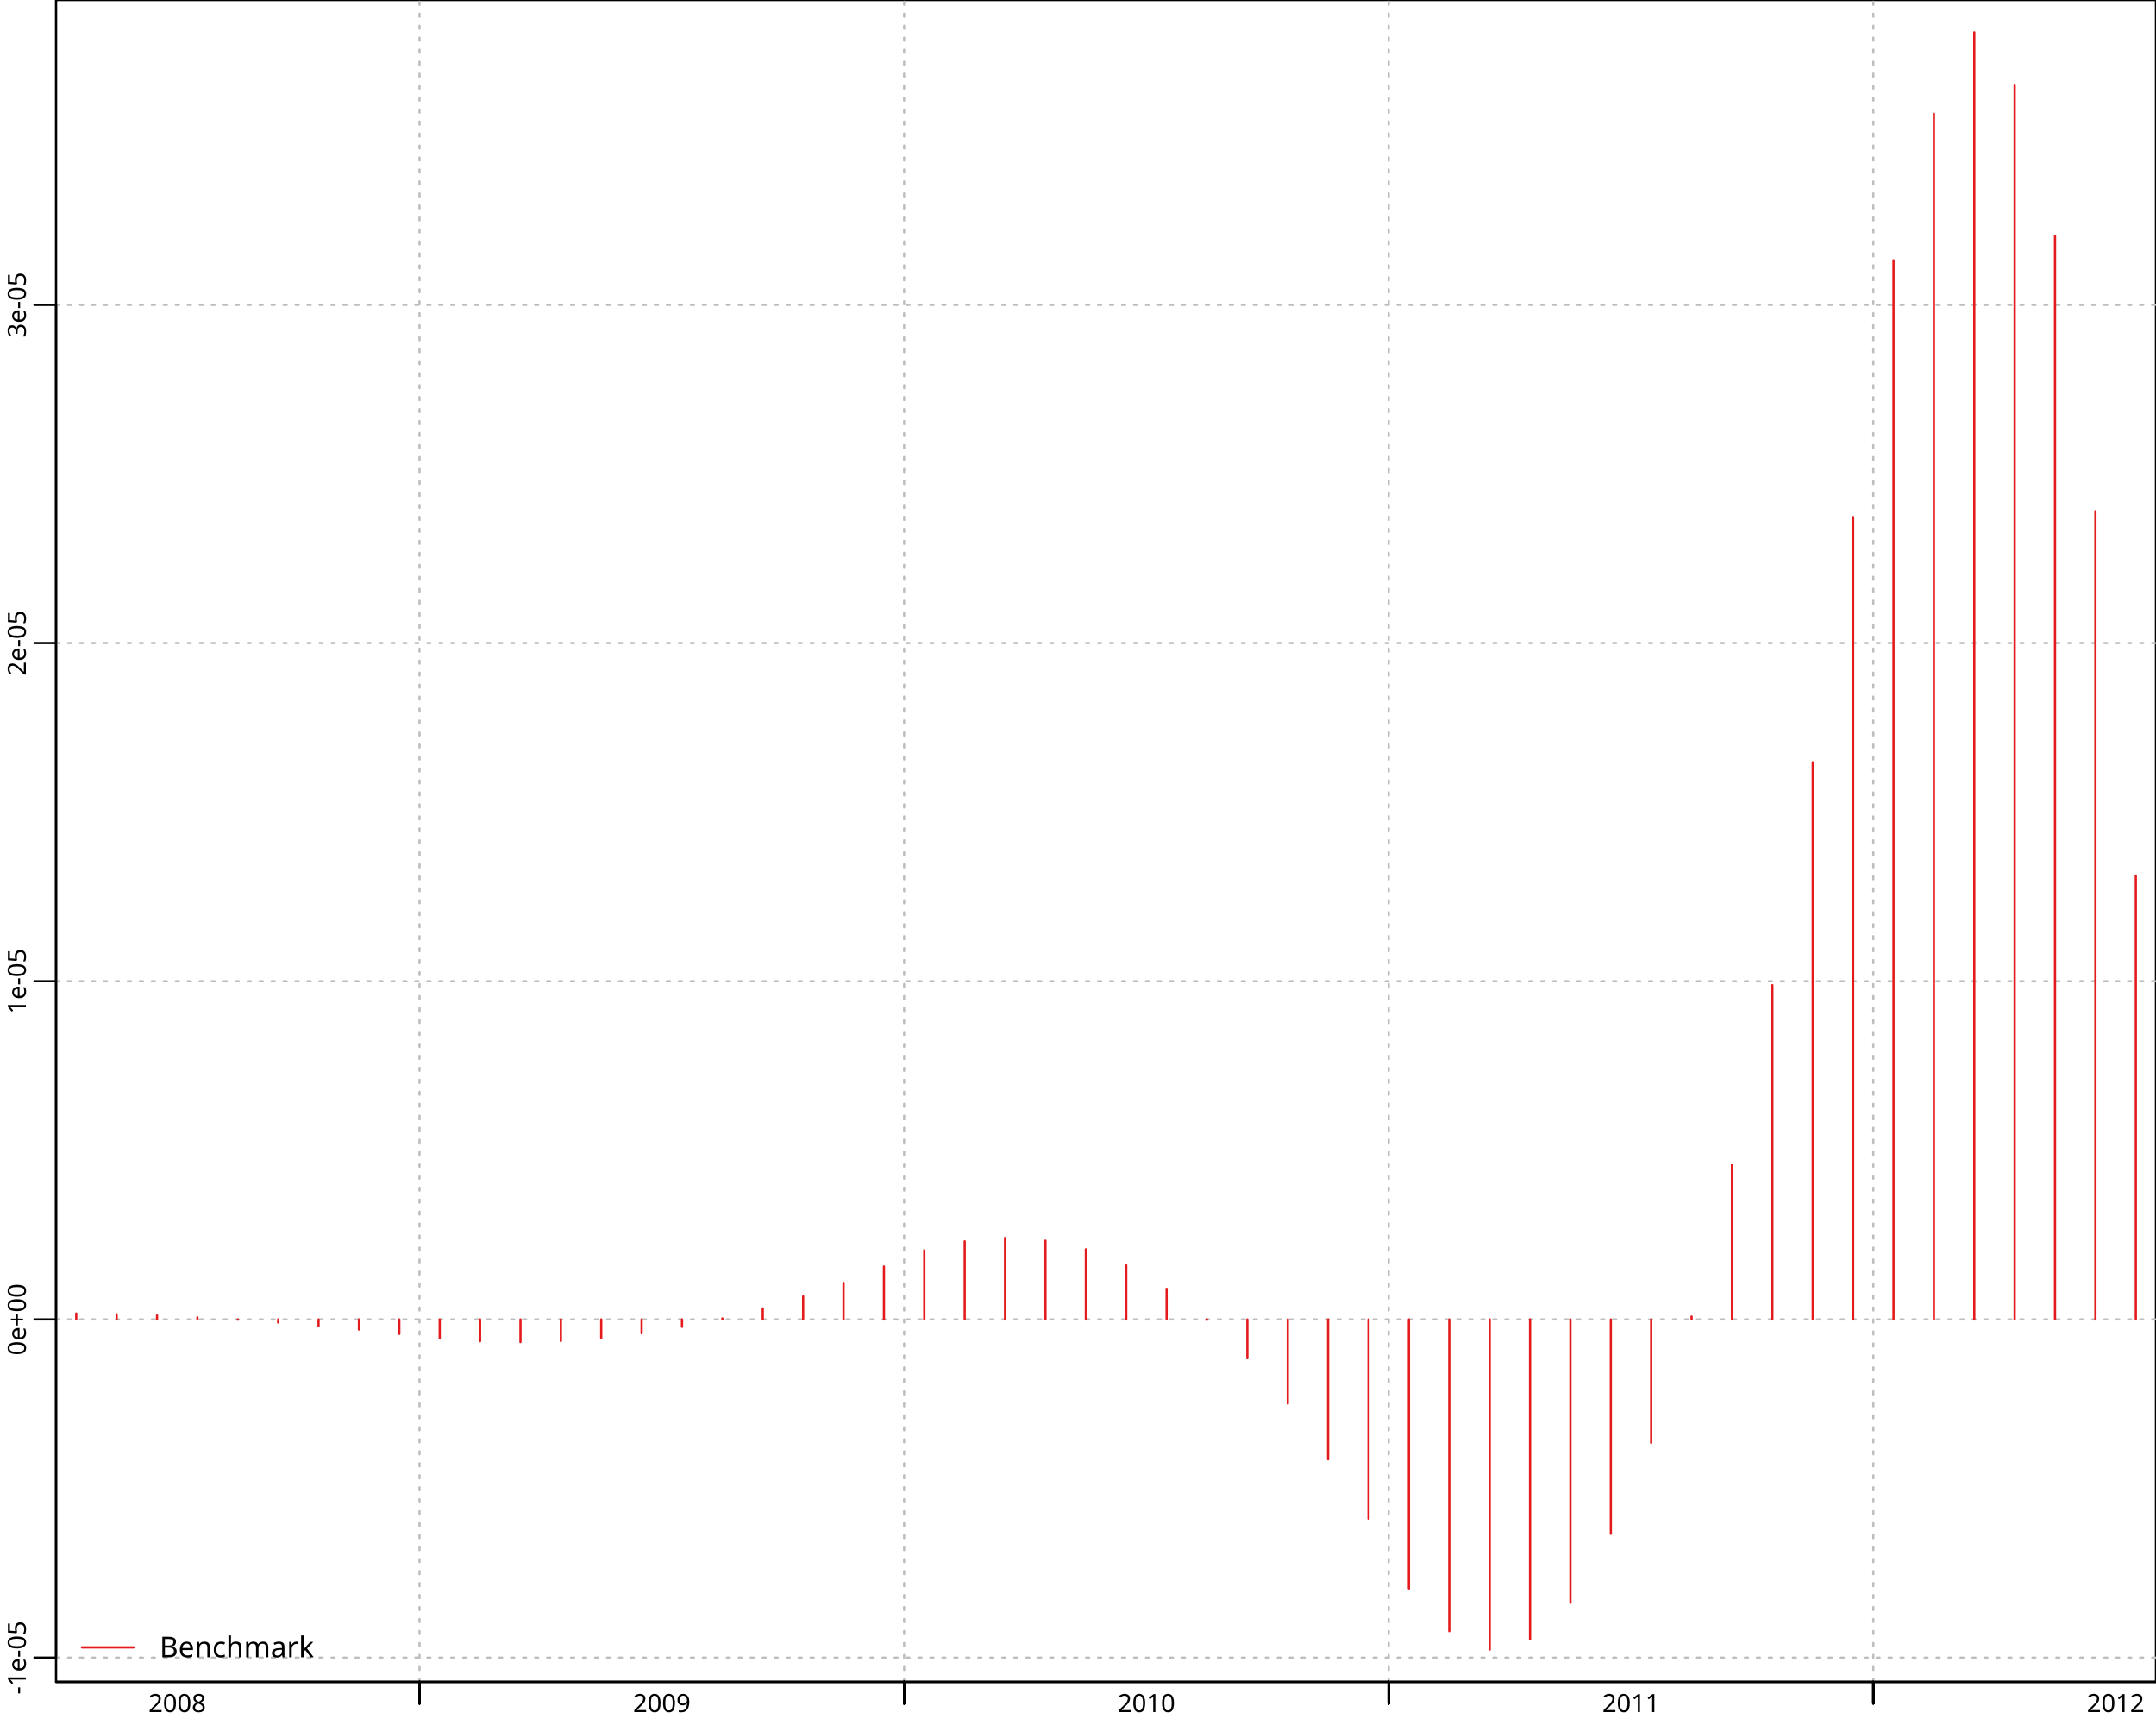
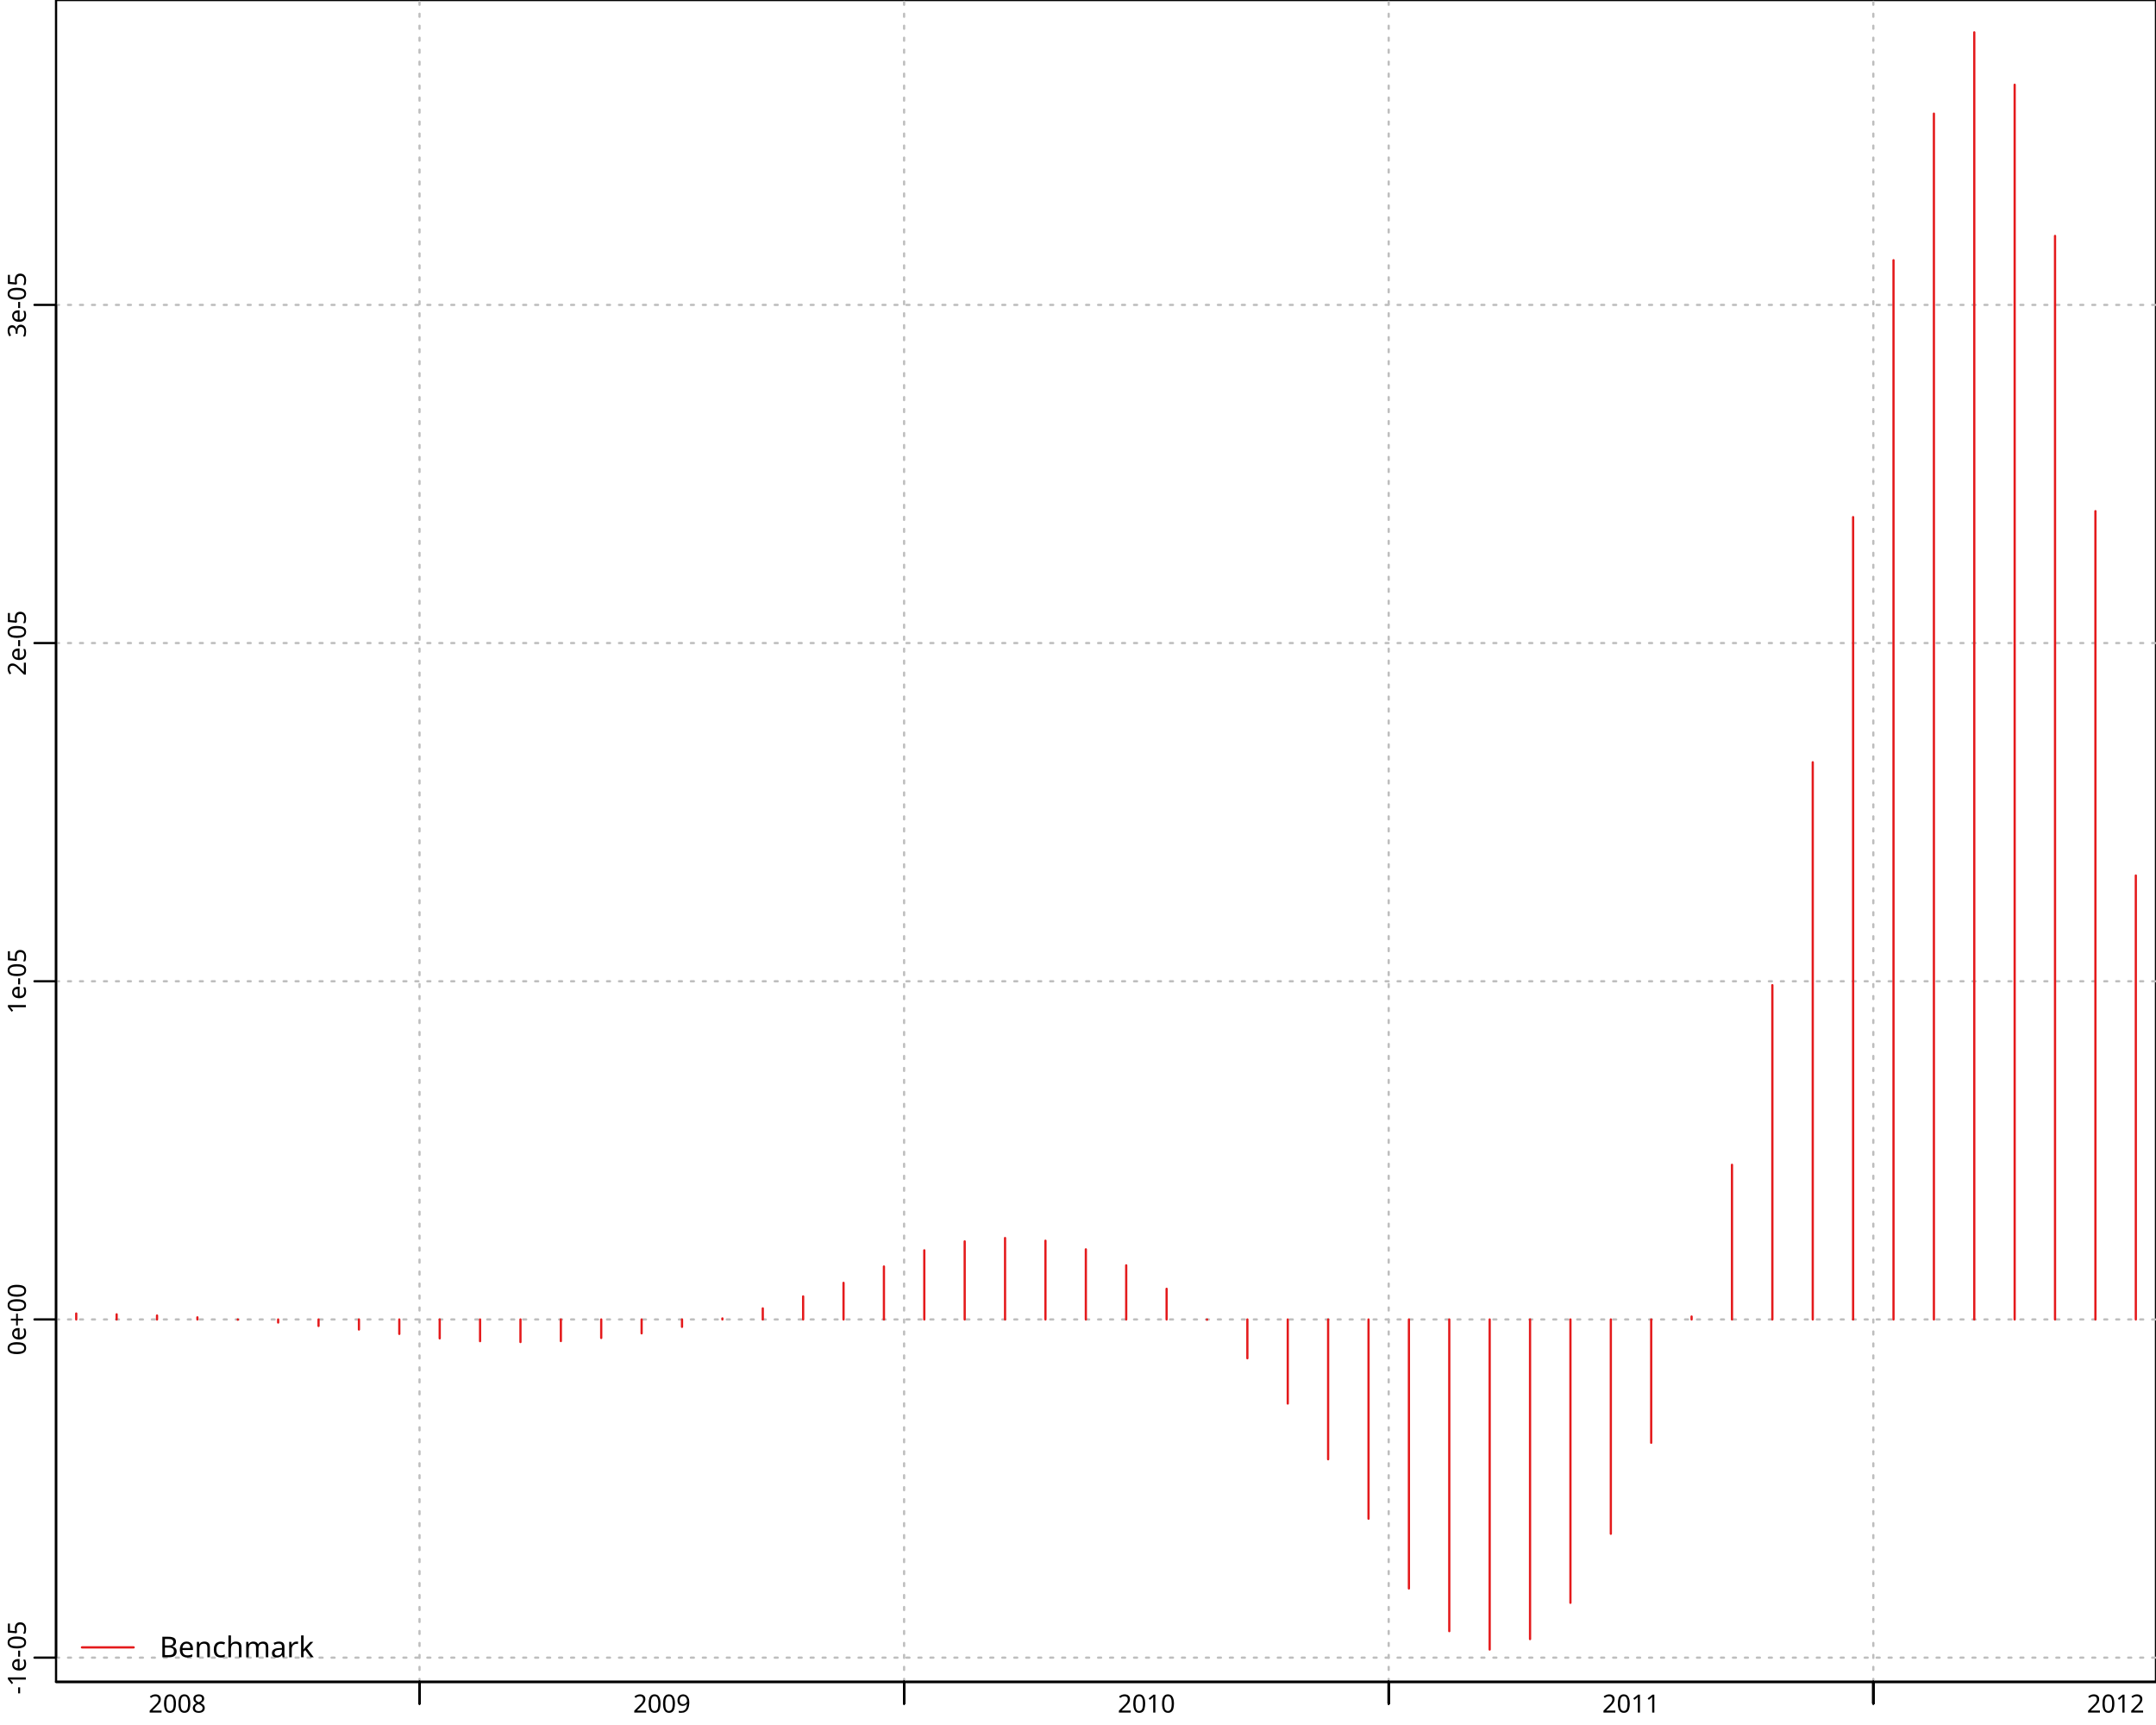
<svg xmlns="http://www.w3.org/2000/svg" class="svglite" data-engine-version="2.0" width="720.00pt" height="576.00pt" viewBox="0 0 720.00 576.00">
  <defs>
    <style type="text/css">
    .svglite line, .svglite polyline, .svglite polygon, .svglite path, .svglite rect, .svglite circle {
      fill: none;
      stroke: #000000;
      stroke-linecap: round;
      stroke-linejoin: round;
      stroke-miterlimit: 10.00;
    }
  </style>
  </defs>
  <rect width="100%" height="100%" style="stroke: none; fill: #FFFFFF;" />
  <defs>
    <clipPath id="cpMC4wMHw3MjAuMDB8MC4wMHw1NzYuMDA=">
      <rect x="0.00" y="0.00" width="720.00" height="576.00" />
    </clipPath>
  </defs>
  <g clip-path="url(#cpMC4wMHw3MjAuMDB8MC4wMHw1NzYuMDA=)">
    <polygon points="18.72,561.60 720.00,561.60 720.00,0.00 18.72,0.00 " style="stroke-width: 0.75; fill: none;" />
    <text x="369.36" y="616.32" text-anchor="middle" style="font-size: 12.00px; font-family: sans;" textLength="74.69px" lengthAdjust="spacingAndGlyphs">c(xmin, xmax)</text>
    <text transform="translate(-27.36,280.80) rotate(-90)" text-anchor="middle" style="font-size: 12.00px; font-family: sans;" textLength="74.69px" lengthAdjust="spacingAndGlyphs">c(ymin, ymax)</text>
  </g>
  <defs>
    <clipPath id="cpMTguNzJ8NzIwLjAwfDAuMDB8NTYxLjYw">
      <rect x="18.72" y="0.00" width="701.28" height="561.60" />
    </clipPath>
  </defs>
  <g clip-path="url(#cpMTguNzJ8NzIwLjAwfDAuMDB8NTYxLjYw)">
    <line x1="18.72" y1="553.51" x2="720.00" y2="553.51" style="stroke-width: 0.75; stroke: #BEBEBE; stroke-dasharray: 1.00,3.00;" />
    <line x1="18.72" y1="440.58" x2="720.00" y2="440.58" style="stroke-width: 0.75; stroke: #BEBEBE; stroke-dasharray: 1.00,3.00;" />
    <line x1="18.72" y1="327.66" x2="720.00" y2="327.66" style="stroke-width: 0.75; stroke: #BEBEBE; stroke-dasharray: 1.00,3.00;" />
    <line x1="18.72" y1="214.73" x2="720.00" y2="214.73" style="stroke-width: 0.75; stroke: #BEBEBE; stroke-dasharray: 1.00,3.00;" />
    <line x1="18.72" y1="101.81" x2="720.00" y2="101.81" style="stroke-width: 0.75; stroke: #BEBEBE; stroke-dasharray: 1.00,3.00;" />
    <line x1="140.10" y1="561.60" x2="140.10" y2="0" style="stroke-width: 0.75; stroke: #BEBEBE; stroke-dasharray: 1.00,3.00;" />
    <line x1="301.93" y1="561.60" x2="301.93" y2="0" style="stroke-width: 0.75; stroke: #BEBEBE; stroke-dasharray: 1.00,3.00;" />
    <line x1="463.76" y1="561.60" x2="463.76" y2="0" style="stroke-width: 0.75; stroke: #BEBEBE; stroke-dasharray: 1.00,3.00;" />
    <line x1="625.60" y1="561.60" x2="625.60" y2="0" style="stroke-width: 0.75; stroke: #BEBEBE; stroke-dasharray: 1.00,3.00;" />
    <line x1="25.46" y1="440.58" x2="25.46" y2="438.60" style="stroke-width: 0.75; stroke: #E41A1C;" />
    <line x1="38.95" y1="440.58" x2="38.95" y2="438.87" style="stroke-width: 0.75; stroke: #E41A1C;" />
    <line x1="52.44" y1="440.58" x2="52.44" y2="439.27" style="stroke-width: 0.75; stroke: #E41A1C;" />
    <line x1="65.92" y1="440.58" x2="65.92" y2="439.88" style="stroke-width: 0.75; stroke: #E41A1C;" />
    <line x1="79.41" y1="440.58" x2="79.41" y2="440.66" style="stroke-width: 0.75; stroke: #E41A1C;" />
    <line x1="92.89" y1="440.58" x2="92.89" y2="441.61" style="stroke-width: 0.75; stroke: #E41A1C;" />
    <line x1="106.38" y1="440.58" x2="106.38" y2="442.75" style="stroke-width: 0.75; stroke: #E41A1C;" />
    <line x1="119.87" y1="440.58" x2="119.87" y2="443.95" style="stroke-width: 0.75; stroke: #E41A1C;" />
    <line x1="133.35" y1="440.58" x2="133.35" y2="445.41" style="stroke-width: 0.75; stroke: #E41A1C;" />
    <line x1="146.84" y1="440.58" x2="146.84" y2="446.90" style="stroke-width: 0.75; stroke: #E41A1C;" />
    <line x1="160.32" y1="440.58" x2="160.32" y2="447.83" style="stroke-width: 0.75; stroke: #E41A1C;" />
    <line x1="173.81" y1="440.58" x2="173.81" y2="448.12" style="stroke-width: 0.75; stroke: #E41A1C;" />
    <line x1="187.30" y1="440.58" x2="187.30" y2="447.80" style="stroke-width: 0.75; stroke: #E41A1C;" />
    <line x1="200.78" y1="440.58" x2="200.78" y2="446.76" style="stroke-width: 0.75; stroke: #E41A1C;" />
    <line x1="214.27" y1="440.58" x2="214.27" y2="445.22" style="stroke-width: 0.75; stroke: #E41A1C;" />
    <line x1="227.76" y1="440.58" x2="227.76" y2="443.05" style="stroke-width: 0.75; stroke: #E41A1C;" />
    <line x1="241.24" y1="440.58" x2="241.24" y2="440.24" style="stroke-width: 0.75; stroke: #E41A1C;" />
    <line x1="254.73" y1="440.58" x2="254.73" y2="436.89" style="stroke-width: 0.75; stroke: #E41A1C;" />
    <line x1="268.21" y1="440.58" x2="268.21" y2="432.89" style="stroke-width: 0.75; stroke: #E41A1C;" />
    <line x1="281.70" y1="440.58" x2="281.70" y2="428.36" style="stroke-width: 0.75; stroke: #E41A1C;" />
    <line x1="295.19" y1="440.58" x2="295.19" y2="422.90" style="stroke-width: 0.75; stroke: #E41A1C;" />
    <line x1="308.67" y1="440.58" x2="308.67" y2="417.49" style="stroke-width: 0.75; stroke: #E41A1C;" />
    <line x1="322.16" y1="440.58" x2="322.16" y2="414.52" style="stroke-width: 0.75; stroke: #E41A1C;" />
    <line x1="335.64" y1="440.58" x2="335.64" y2="413.39" style="stroke-width: 0.75; stroke: #E41A1C;" />
    <line x1="349.13" y1="440.58" x2="349.13" y2="414.29" style="stroke-width: 0.75; stroke: #E41A1C;" />
    <line x1="362.62" y1="440.58" x2="362.62" y2="417.17" style="stroke-width: 0.75; stroke: #E41A1C;" />
    <line x1="376.10" y1="440.58" x2="376.10" y2="422.51" style="stroke-width: 0.75; stroke: #E41A1C;" />
    <line x1="389.59" y1="440.58" x2="389.59" y2="430.35" style="stroke-width: 0.75; stroke: #E41A1C;" />
    <line x1="403.08" y1="440.58" x2="403.08" y2="440.67" style="stroke-width: 0.75; stroke: #E41A1C;" />
    <line x1="416.56" y1="440.58" x2="416.56" y2="453.54" style="stroke-width: 0.75; stroke: #E41A1C;" />
    <line x1="430.05" y1="440.58" x2="430.05" y2="468.66" style="stroke-width: 0.75; stroke: #E41A1C;" />
    <line x1="443.53" y1="440.58" x2="443.53" y2="487.27" style="stroke-width: 0.75; stroke: #E41A1C;" />
    <line x1="457.02" y1="440.58" x2="457.02" y2="507.11" style="stroke-width: 0.75; stroke: #E41A1C;" />
    <line x1="470.51" y1="440.58" x2="470.51" y2="530.41" style="stroke-width: 0.75; stroke: #E41A1C;" />
    <line x1="483.99" y1="440.58" x2="483.99" y2="544.66" style="stroke-width: 0.75; stroke: #E41A1C;" />
    <line x1="497.48" y1="440.58" x2="497.48" y2="550.80" style="stroke-width: 0.75; stroke: #E41A1C;" />
    <line x1="510.96" y1="440.58" x2="510.96" y2="547.31" style="stroke-width: 0.75; stroke: #E41A1C;" />
    <line x1="524.45" y1="440.58" x2="524.45" y2="535.19" style="stroke-width: 0.75; stroke: #E41A1C;" />
    <line x1="537.94" y1="440.58" x2="537.94" y2="512.14" style="stroke-width: 0.75; stroke: #E41A1C;" />
    <line x1="551.42" y1="440.58" x2="551.42" y2="481.76" style="stroke-width: 0.75; stroke: #E41A1C;" />
    <line x1="564.91" y1="440.58" x2="564.91" y2="439.61" style="stroke-width: 0.75; stroke: #E41A1C;" />
    <line x1="578.40" y1="440.58" x2="578.40" y2="388.94" style="stroke-width: 0.75; stroke: #E41A1C;" />
    <line x1="591.88" y1="440.58" x2="591.88" y2="328.96" style="stroke-width: 0.75; stroke: #E41A1C;" />
    <line x1="605.37" y1="440.58" x2="605.37" y2="254.53" style="stroke-width: 0.75; stroke: #E41A1C;" />
    <line x1="618.85" y1="440.58" x2="618.85" y2="172.67" style="stroke-width: 0.75; stroke: #E41A1C;" />
    <line x1="632.34" y1="440.58" x2="632.34" y2="86.89" style="stroke-width: 0.75; stroke: #E41A1C;" />
    <line x1="645.83" y1="440.58" x2="645.83" y2="37.95" style="stroke-width: 0.75; stroke: #E41A1C;" />
    <line x1="659.31" y1="440.58" x2="659.31" y2="10.80" style="stroke-width: 0.75; stroke: #E41A1C;" />
    <line x1="672.80" y1="440.58" x2="672.80" y2="28.30" style="stroke-width: 0.75; stroke: #E41A1C;" />
    <line x1="686.28" y1="440.58" x2="686.28" y2="78.78" style="stroke-width: 0.75; stroke: #E41A1C;" />
    <line x1="699.77" y1="440.58" x2="699.77" y2="170.68" style="stroke-width: 0.75; stroke: #E41A1C;" />
    <line x1="713.26" y1="440.58" x2="713.26" y2="292.35" style="stroke-width: 0.75; stroke: #E41A1C;" />
    <line x1="27.36" y1="550.08" x2="44.64" y2="550.08" style="stroke-width: 0.75; stroke: #E41A1C;" />
    <text x="53.28" y="553.38" style="font-size: 9.60px; font-family: sans;" textLength="48.57px" lengthAdjust="spacingAndGlyphs">Benchmark</text>
  </g>
  <g clip-path="url(#cpMC4wMHw3MjAuMDB8MC4wMHw1NzYuMDA=)">
    <line x1="18.72" y1="553.51" x2="18.72" y2="101.81" style="stroke-width: 0.75;" />
    <line x1="18.72" y1="553.51" x2="11.52" y2="553.51" style="stroke-width: 0.75;" />
    <line x1="18.72" y1="440.58" x2="11.52" y2="440.58" style="stroke-width: 0.75;" />
    <line x1="18.72" y1="327.66" x2="11.52" y2="327.66" style="stroke-width: 0.75;" />
    <line x1="18.72" y1="214.73" x2="11.52" y2="214.73" style="stroke-width: 0.75;" />
    <line x1="18.72" y1="101.81" x2="11.52" y2="101.81" style="stroke-width: 0.75;" />
    <text transform="translate(8.64,553.51) rotate(-90)" text-anchor="middle" style="font-size: 8.40px; font-family: sans;" textLength="24.28px" lengthAdjust="spacingAndGlyphs">-1e-05</text>
    <text transform="translate(8.64,440.58) rotate(-90)" text-anchor="middle" style="font-size: 8.40px; font-family: sans;" textLength="23.60px" lengthAdjust="spacingAndGlyphs">0e+00</text>
    <text transform="translate(8.64,327.66) rotate(-90)" text-anchor="middle" style="font-size: 8.40px; font-family: sans;" textLength="21.49px" lengthAdjust="spacingAndGlyphs">1e-05</text>
    <text transform="translate(8.64,214.73) rotate(-90)" text-anchor="middle" style="font-size: 8.40px; font-family: sans;" textLength="21.49px" lengthAdjust="spacingAndGlyphs">2e-05</text>
    <text transform="translate(8.64,101.81) rotate(-90)" text-anchor="middle" style="font-size: 8.40px; font-family: sans;" textLength="21.49px" lengthAdjust="spacingAndGlyphs">3e-05</text>
    <line x1="18.72" y1="561.60" x2="720.00" y2="561.60" style="stroke-width: 0.75;" />
    <line x1="140.10" y1="561.60" x2="140.10" y2="568.80" style="stroke-width: 0.75;" />
    <line x1="140.10" y1="561.60" x2="140.10" y2="568.80" style="stroke-width: 0.75;" />
    <line x1="140.10" y1="561.60" x2="140.10" y2="568.80" style="stroke-width: 0.75;" />
    <line x1="140.10" y1="561.60" x2="140.10" y2="568.80" style="stroke-width: 0.75;" />
    <line x1="140.10" y1="561.60" x2="140.10" y2="568.80" style="stroke-width: 0.75;" />
    <line x1="140.10" y1="561.60" x2="140.10" y2="568.80" style="stroke-width: 0.75;" />
    <line x1="140.10" y1="561.60" x2="140.10" y2="568.80" style="stroke-width: 0.75;" />
    <line x1="140.10" y1="561.60" x2="140.10" y2="568.80" style="stroke-width: 0.75;" />
    <line x1="140.10" y1="561.60" x2="140.10" y2="568.80" style="stroke-width: 0.75;" />
    <line x1="140.10" y1="561.60" x2="140.10" y2="568.80" style="stroke-width: 0.75;" />
    <line x1="140.10" y1="561.60" x2="140.10" y2="568.80" style="stroke-width: 0.75;" />
    <line x1="140.10" y1="561.60" x2="140.10" y2="568.80" style="stroke-width: 0.75;" />
    <line x1="301.93" y1="561.60" x2="301.93" y2="568.80" style="stroke-width: 0.75;" />
    <line x1="301.93" y1="561.60" x2="301.93" y2="568.80" style="stroke-width: 0.75;" />
    <line x1="301.93" y1="561.60" x2="301.93" y2="568.80" style="stroke-width: 0.75;" />
    <line x1="301.93" y1="561.60" x2="301.93" y2="568.80" style="stroke-width: 0.75;" />
    <line x1="301.93" y1="561.60" x2="301.93" y2="568.80" style="stroke-width: 0.75;" />
    <line x1="301.93" y1="561.60" x2="301.93" y2="568.80" style="stroke-width: 0.75;" />
    <line x1="301.93" y1="561.60" x2="301.93" y2="568.80" style="stroke-width: 0.75;" />
    <line x1="301.93" y1="561.60" x2="301.93" y2="568.80" style="stroke-width: 0.75;" />
    <line x1="301.93" y1="561.60" x2="301.93" y2="568.80" style="stroke-width: 0.75;" />
    <line x1="301.93" y1="561.60" x2="301.93" y2="568.80" style="stroke-width: 0.75;" />
    <line x1="301.93" y1="561.60" x2="301.93" y2="568.80" style="stroke-width: 0.75;" />
    <line x1="301.93" y1="561.60" x2="301.93" y2="568.80" style="stroke-width: 0.75;" />
    <line x1="463.76" y1="561.60" x2="463.76" y2="568.80" style="stroke-width: 0.75;" />
    <line x1="463.76" y1="561.60" x2="463.76" y2="568.80" style="stroke-width: 0.75;" />
    <line x1="463.76" y1="561.60" x2="463.76" y2="568.80" style="stroke-width: 0.75;" />
    <line x1="463.76" y1="561.60" x2="463.76" y2="568.80" style="stroke-width: 0.75;" />
    <line x1="463.76" y1="561.60" x2="463.76" y2="568.80" style="stroke-width: 0.75;" />
    <line x1="463.76" y1="561.60" x2="463.76" y2="568.80" style="stroke-width: 0.75;" />
    <line x1="463.76" y1="561.60" x2="463.76" y2="568.80" style="stroke-width: 0.75;" />
    <line x1="463.76" y1="561.60" x2="463.76" y2="568.80" style="stroke-width: 0.75;" />
    <line x1="463.76" y1="561.60" x2="463.76" y2="568.80" style="stroke-width: 0.75;" />
    <line x1="463.76" y1="561.60" x2="463.76" y2="568.80" style="stroke-width: 0.75;" />
    <line x1="463.76" y1="561.60" x2="463.76" y2="568.80" style="stroke-width: 0.75;" />
    <line x1="463.76" y1="561.60" x2="463.76" y2="568.80" style="stroke-width: 0.75;" />
    <line x1="625.60" y1="561.60" x2="625.60" y2="568.80" style="stroke-width: 0.75;" />
    <line x1="625.60" y1="561.60" x2="625.60" y2="568.80" style="stroke-width: 0.75;" />
    <line x1="625.60" y1="561.60" x2="625.60" y2="568.80" style="stroke-width: 0.75;" />
    <line x1="625.60" y1="561.60" x2="625.60" y2="568.80" style="stroke-width: 0.75;" />
    <line x1="625.60" y1="561.60" x2="625.60" y2="568.80" style="stroke-width: 0.75;" />
    <line x1="625.60" y1="561.60" x2="625.60" y2="568.80" style="stroke-width: 0.75;" />
    <line x1="625.60" y1="561.60" x2="625.60" y2="568.80" style="stroke-width: 0.75;" />
-     <text x="59.18" y="571.68" text-anchor="middle" style="font-size: 8.40px; font-family: sans;" textLength="18.69px" lengthAdjust="spacingAndGlyphs">2008</text>
-     <text x="221.01" y="571.68" text-anchor="middle" style="font-size: 8.40px; font-family: sans;" textLength="18.69px" lengthAdjust="spacingAndGlyphs">2009</text>
-     <text x="382.85" y="571.68" text-anchor="middle" style="font-size: 8.40px; font-family: sans;" textLength="18.69px" lengthAdjust="spacingAndGlyphs">2010</text>
-     <text x="544.68" y="571.68" text-anchor="middle" style="font-size: 8.40px; font-family: sans;" textLength="18.69px" lengthAdjust="spacingAndGlyphs">2011</text>
-     <text x="706.51" y="571.68" text-anchor="middle" style="font-size: 8.40px; font-family: sans;" textLength="18.69px" lengthAdjust="spacingAndGlyphs">2012</text>
+     <text x="59.18" y="571.86" text-anchor="middle" style="font-size: 8.40px; font-family: sans;" textLength="18.69px" lengthAdjust="spacingAndGlyphs">2008</text>
+     <text x="221.01" y="571.86" text-anchor="middle" style="font-size: 8.40px; font-family: sans;" textLength="18.69px" lengthAdjust="spacingAndGlyphs">2009</text>
+     <text x="382.85" y="571.86" text-anchor="middle" style="font-size: 8.40px; font-family: sans;" textLength="18.69px" lengthAdjust="spacingAndGlyphs">2010</text>
+     <text x="544.68" y="571.86" text-anchor="middle" style="font-size: 8.40px; font-family: sans;" textLength="18.69px" lengthAdjust="spacingAndGlyphs">2011</text>
+     <text x="706.51" y="571.86" text-anchor="middle" style="font-size: 8.40px; font-family: sans;" textLength="18.69px" lengthAdjust="spacingAndGlyphs">2012</text>
  </g>
</svg>
